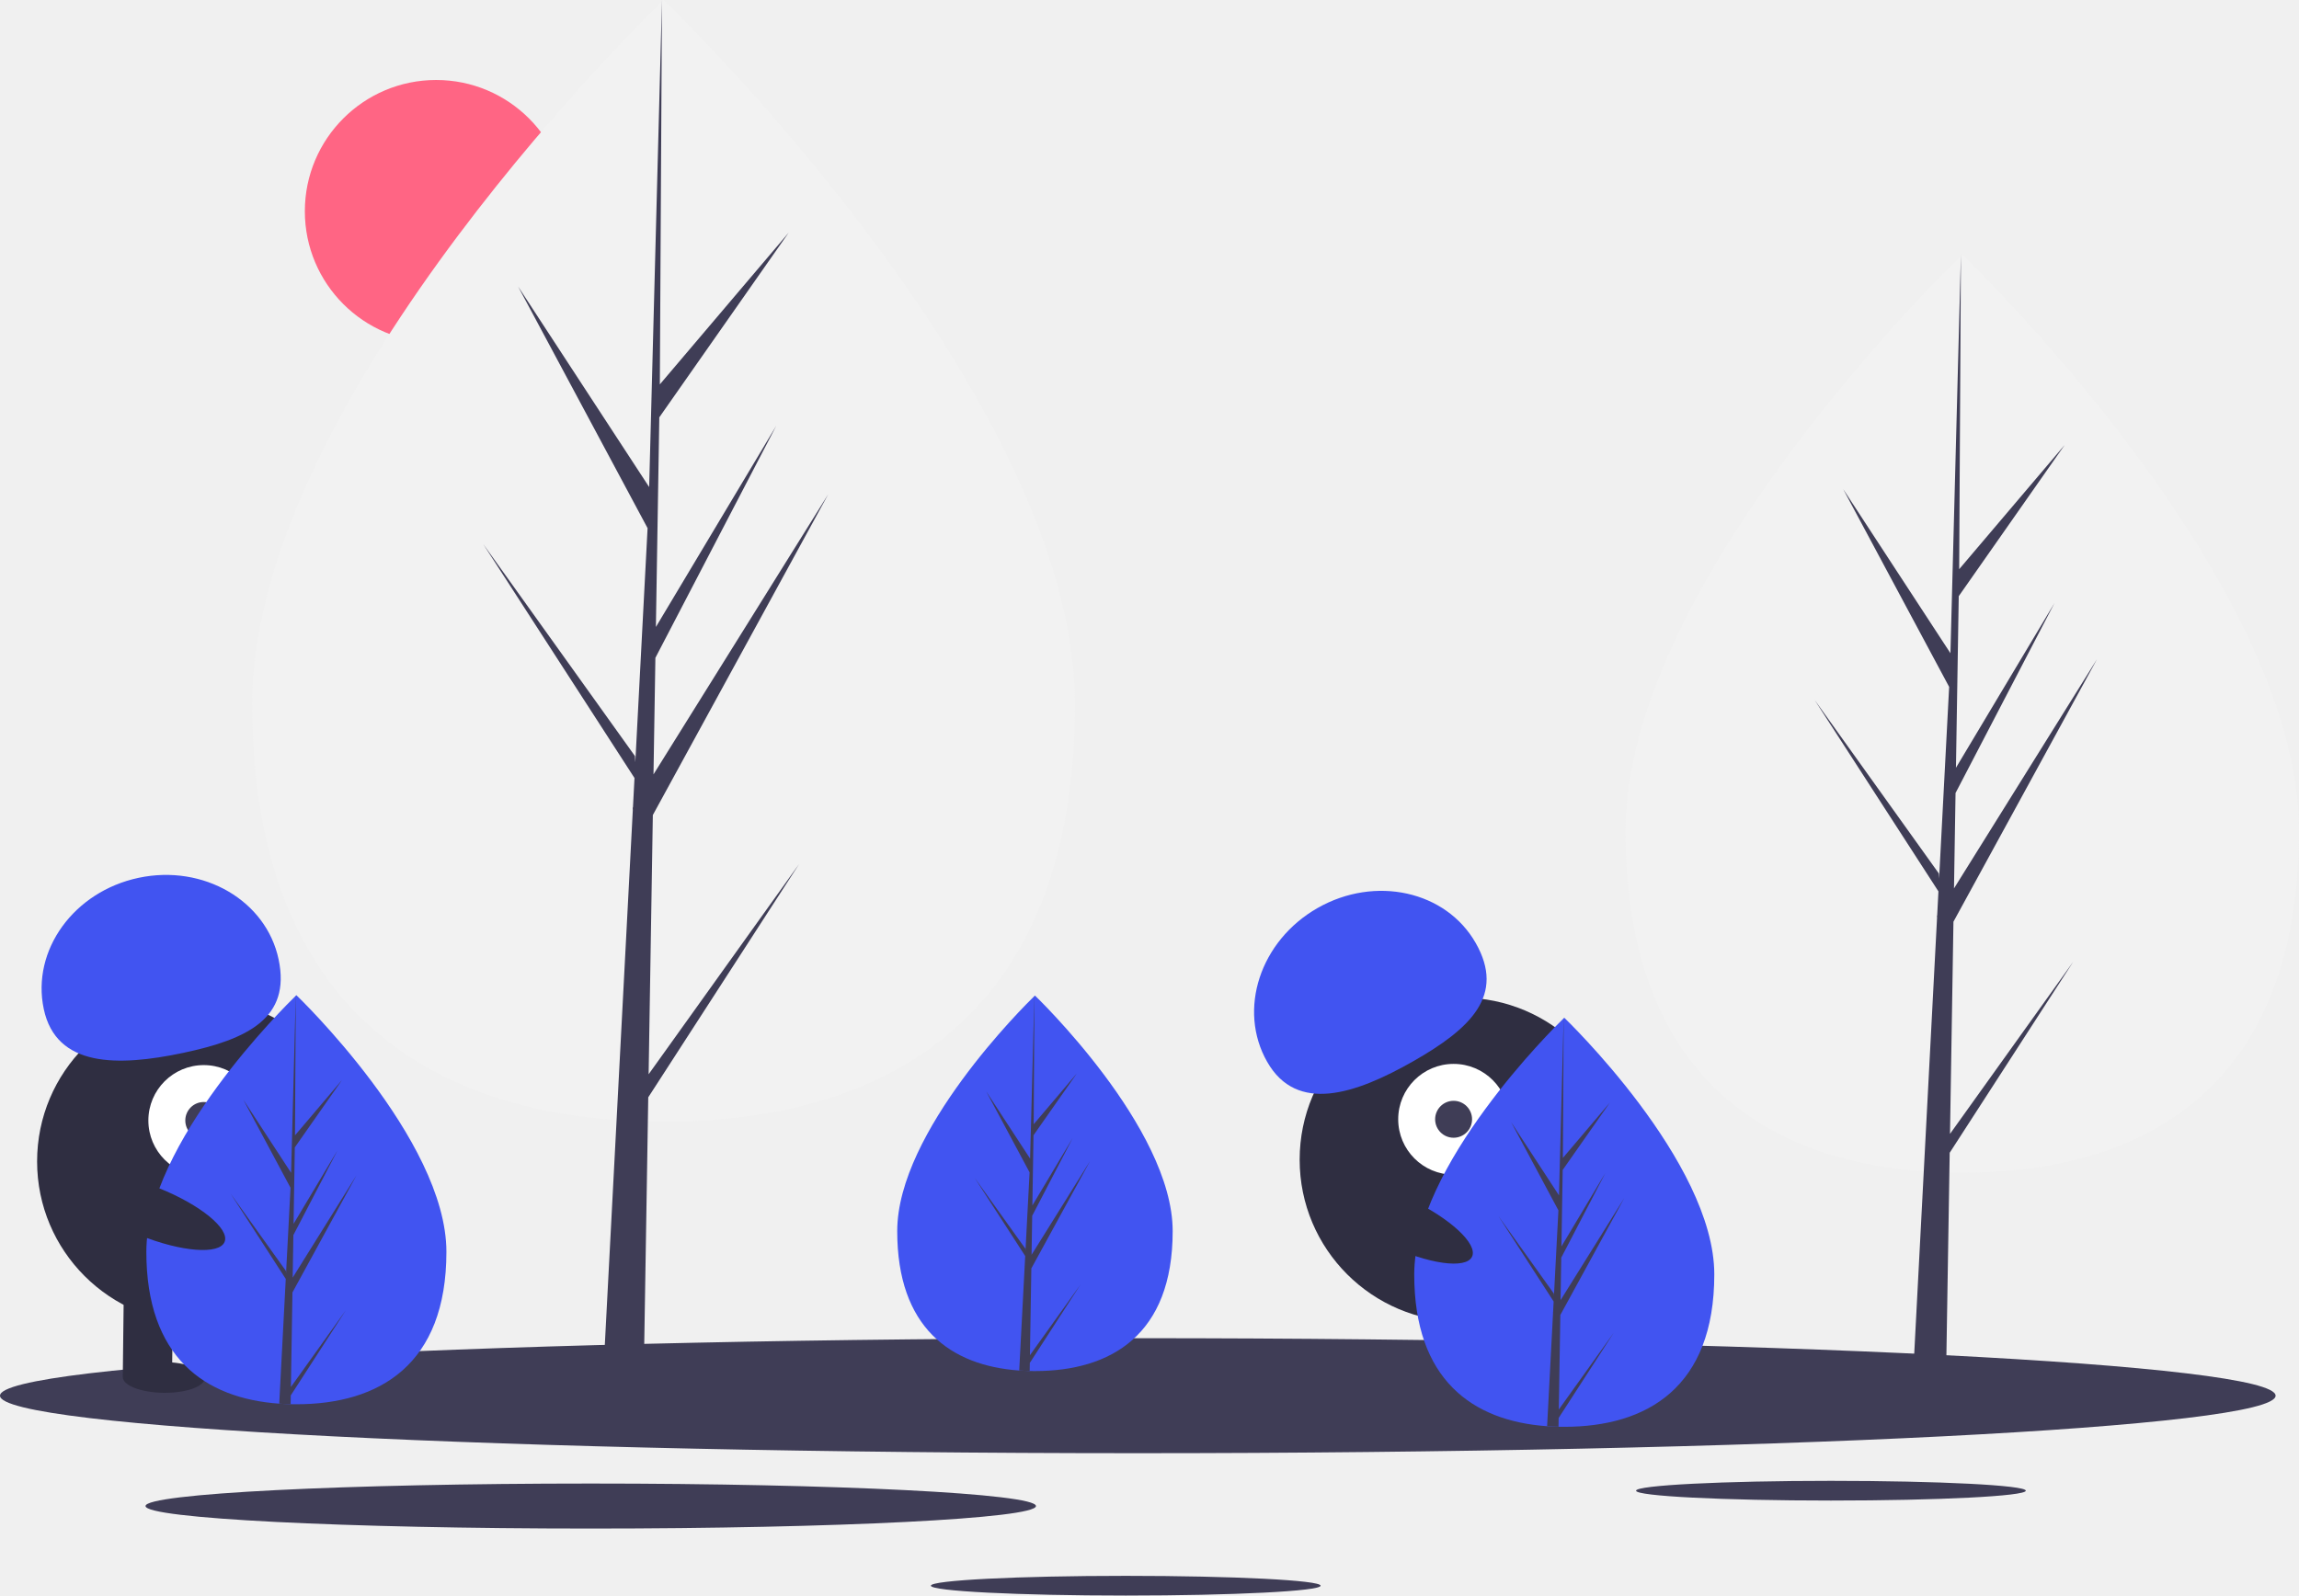
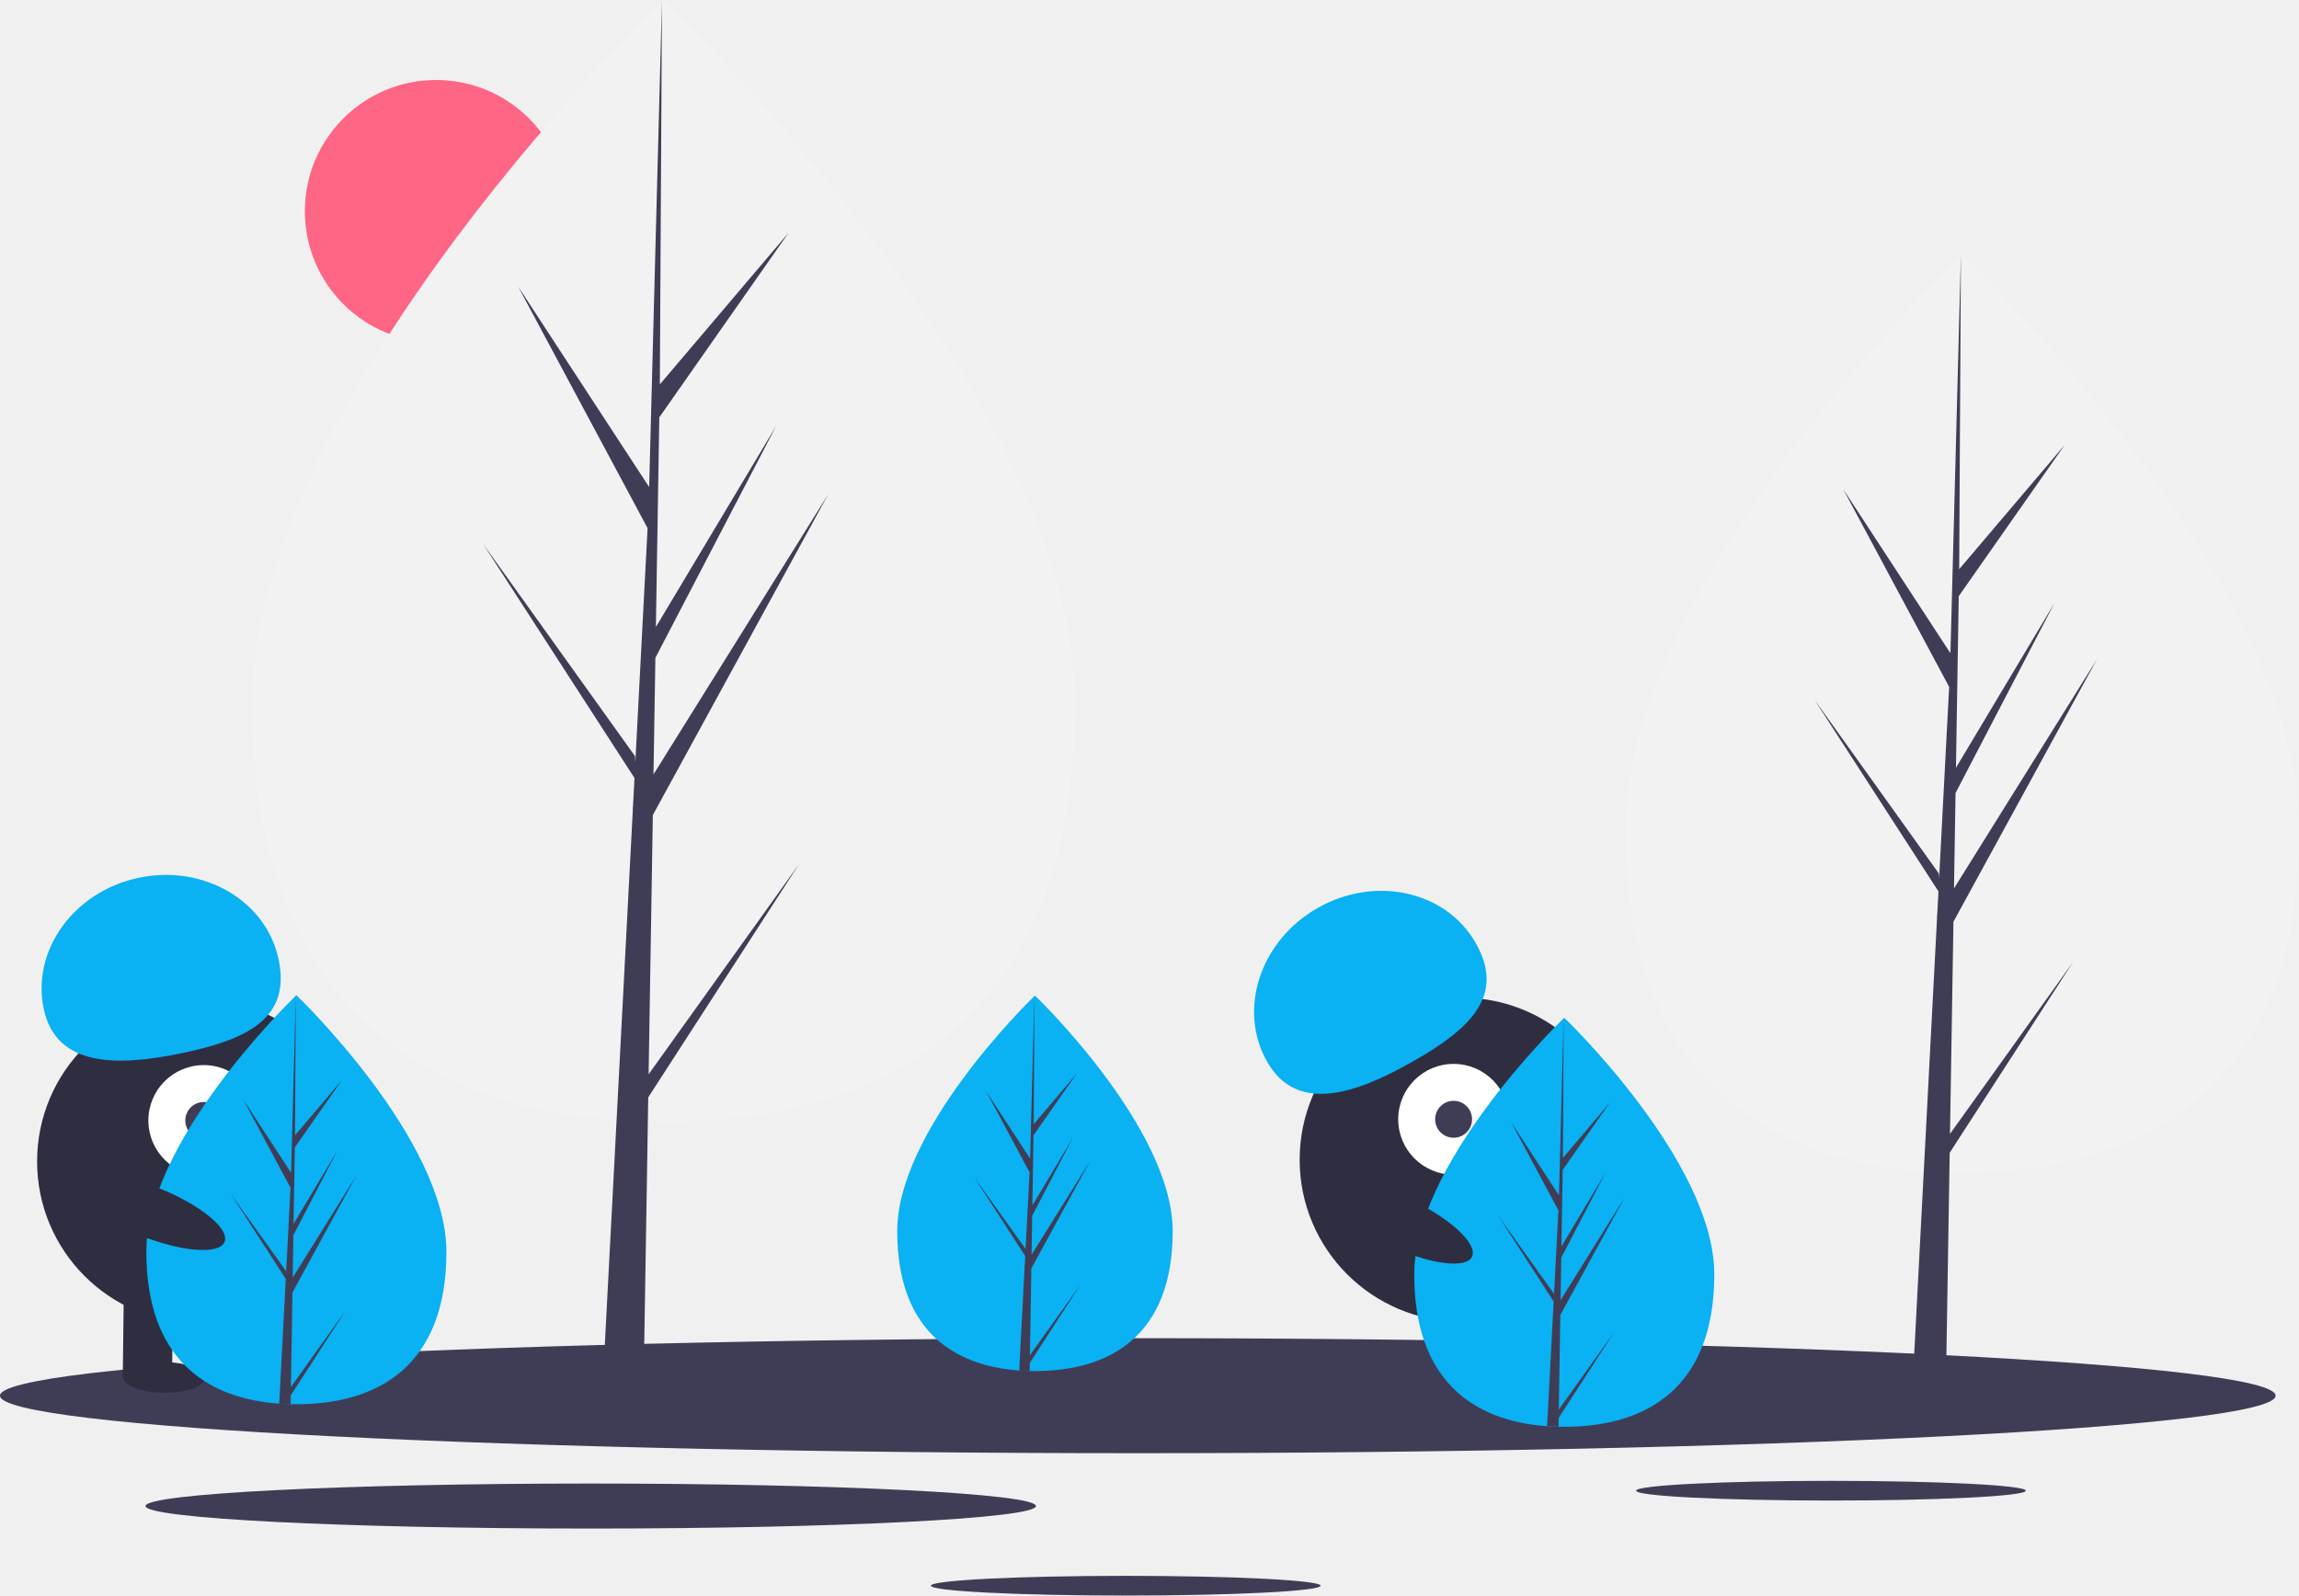
<svg xmlns="http://www.w3.org/2000/svg" id="a706cf1c-1654-439b-8fcf-310eb7aa0e00" data-name="Layer 1" width="1120.592" height="777.916" viewBox="0 0 1120.592 777.916">
  <circle cx="212.592" cy="103" r="64" fill="#ff6584" />
  <path d="M563.68,404.164c0,151.011-89.774,203.739-200.516,203.739S162.649,555.175,162.649,404.164,363.165,61.042,363.165,61.042,563.68,253.152,563.68,404.164Z" transform="translate(-39.70387 -61.04208)" fill="#f2f2f2" />
  <polygon points="316.156 523.761 318.21 397.378 403.674 241.024 318.532 377.552 319.455 320.725 378.357 207.605 319.699 305.687 319.699 305.687 321.359 203.481 384.433 113.423 321.621 187.409 322.658 0 316.138 248.096 316.674 237.861 252.547 139.704 315.646 257.508 309.671 371.654 309.493 368.625 235.565 265.329 309.269 379.328 308.522 393.603 308.388 393.818 308.449 394.99 293.29 684.589 313.544 684.589 315.974 535.005 389.496 421.285 316.156 523.761" fill="#3f3d56" />
  <path d="M1160.296,466.014c0,123.61-73.484,166.77-164.132,166.77s-164.132-43.16-164.132-166.77S996.165,185.152,996.165,185.152,1160.296,342.404,1160.296,466.014Z" transform="translate(-39.70387 -61.04208)" fill="#f2f2f2" />
  <polygon points="950.482 552.833 952.162 449.383 1022.119 321.4 952.426 433.154 953.182 386.639 1001.396 294.044 953.382 374.329 953.382 374.329 954.741 290.669 1006.369 216.952 954.954 277.514 955.804 124.11 950.467 327.188 950.906 318.811 898.414 238.464 950.064 334.893 945.173 428.327 945.027 425.847 884.514 341.294 944.844 434.608 944.232 446.293 944.123 446.469 944.173 447.428 931.764 684.478 948.343 684.478 950.332 562.037 1010.514 468.952 950.482 552.833" fill="#3f3d56" />
  <ellipse cx="554.592" cy="680.479" rx="554.592" ry="28.034" fill="#3f3d56" />
  <ellipse cx="892.445" cy="726.797" rx="94.989" ry="4.802" fill="#3f3d56" />
  <ellipse cx="548.72" cy="773.114" rx="94.989" ry="4.802" fill="#3f3d56" />
  <ellipse cx="287.944" cy="734.279" rx="217.014" ry="10.97" fill="#3f3d56" />
  <circle cx="97.084" cy="566.27" r="79" fill="#2f2e41" />
  <rect x="99.805" y="689.023" width="24" height="43" transform="translate(-31.32451 -62.31008) rotate(0.67509)" fill="#2f2e41" />
  <rect x="147.802" y="689.589" width="24" height="43" transform="translate(-31.31452 -62.87555) rotate(0.67509)" fill="#2f2e41" />
  <ellipse cx="119.546" cy="732.616" rx="7.5" ry="20" transform="translate(-654.1319 782.4795) rotate(-89.32491)" fill="#2f2e41" />
  <ellipse cx="167.554" cy="732.182" rx="7.5" ry="20" transform="translate(-606.2547 830.0553) rotate(-89.32491)" fill="#2f2e41" />
  <circle cx="99.319" cy="546.295" r="27" fill="#fff" />
  <circle cx="99.319" cy="546.295" r="9" fill="#3f3d56" />
-   <path d="M61.026,552.946c-6.042-28.641,14.688-57.265,46.3-63.934s62.138,11.143,68.18,39.784-14.978,38.93-46.591,45.599S67.068,581.587,61.026,552.946Z" transform="translate(-39.70387 -61.04208)" fill="#4154f1" />
-   <path d="M257.296,671.384c0,55.076-32.74,74.306-73.13,74.306q-1.404,0-2.803-.031c-1.871-.04-3.725-.129-5.556-.254-36.451-2.58-64.771-22.799-64.771-74.021,0-53.008,67.739-119.896,72.827-124.846l.009-.009c.196-.192.294-.285.294-.285S257.296,616.308,257.296,671.384Z" transform="translate(-39.70387 -61.04208)" fill="#4154f1" />
+   <path d="M61.026,552.946c-6.042-28.641,14.688-57.265,46.3-63.934s62.138,11.143,68.18,39.784-14.978,38.93-46.591,45.599S67.068,581.587,61.026,552.946Z" transform="translate(-39.70387 -61.04208)" fill="#0ab1f3" />
+   <path d="M257.296,671.384c0,55.076-32.74,74.306-73.13,74.306q-1.404,0-2.803-.031c-1.871-.04-3.725-.129-5.556-.254-36.451-2.58-64.771-22.799-64.771-74.021,0-53.008,67.739-119.896,72.827-124.846l.009-.009c.196-.192.294-.285.294-.285S257.296,616.308,257.296,671.384Z" transform="translate(-39.70387 -61.04208)" fill="#0ab1f3" />
  <path d="M181.502,737.265l26.747-37.374-26.814,41.477-.071,4.291c-1.871-.04-3.725-.129-5.556-.254l2.883-55.103-.022-.428.049-.08.272-5.204-26.881-41.58,26.965,37.677.062,1.105,2.179-41.633-23.013-42.966,23.294,35.658,2.268-86.314.009-.294v.285l-.379,68.064,22.911-26.983-23.004,32.847-.606,37.276L204.185,621.958l-21.48,41.259-.339,20.723,31.056-49.791-31.171,57.023Z" transform="translate(-39.70387 -61.04208)" fill="#3f3d56" />
  <circle cx="712.485" cy="565.415" r="79" fill="#2f2e41" />
  <rect x="741.777" y="691.824" width="24" height="43" transform="translate(-215.9946 191.864) rotate(-17.08345)" fill="#2f2e41" />
  <rect x="787.659" y="677.723" width="24" height="43" transform="matrix(0.95588, -0.29376, 0.29376, 0.95588, -209.8279, 204.7204)" fill="#2f2e41" />
  <ellipse cx="767.887" cy="732.003" rx="20" ry="7.5" transform="translate(-220.8593 196.8331) rotate(-17.08345)" fill="#2f2e41" />
  <ellipse cx="813.475" cy="716.946" rx="20" ry="7.5" transform="translate(-214.4248 209.561) rotate(-17.08345)" fill="#2f2e41" />
  <circle cx="708.522" cy="545.71" r="27" fill="#fff" />
  <circle cx="708.522" cy="545.71" r="9" fill="#3f3d56" />
-   <path d="M657.355,578.743c-14.49-25.433-3.478-59.016,24.594-75.009s62.576-8.341,77.065,17.093-2.391,41.644-30.463,57.637S671.845,604.176,657.355,578.743Z" transform="translate(-39.70387 -61.04208)" fill="#4154f1" />
-   <path d="M611.296,661.299c0,50.557-30.054,68.21-67.13,68.21q-1.288,0-2.573-.029c-1.718-.037-3.419-.119-5.1-.233-33.461-2.368-59.457-20.929-59.457-67.948,0-48.659,62.181-110.059,66.852-114.603l.008-.008c.18-.176.27-.262.27-.262S611.296,610.742,611.296,661.299Z" transform="translate(-39.70387 -61.04208)" fill="#4154f1" />
+   <path d="M657.355,578.743c-14.49-25.433-3.478-59.016,24.594-75.009s62.576-8.341,77.065,17.093-2.391,41.644-30.463,57.637S671.845,604.176,657.355,578.743Z" transform="translate(-39.70387 -61.04208)" fill="#0ab1f3" />
+   <path d="M611.296,661.299c0,50.557-30.054,68.21-67.13,68.21q-1.288,0-2.573-.029c-1.718-.037-3.419-.119-5.1-.233-33.461-2.368-59.457-20.929-59.457-67.948,0-48.659,62.181-110.059,66.852-114.603l.008-.008c.18-.176.27-.262.27-.262S611.296,610.742,611.296,661.299Z" transform="translate(-39.70387 -61.04208)" fill="#0ab1f3" />
  <path d="M541.72,721.774l24.553-34.307-24.614,38.074-.065,3.939c-1.718-.037-3.419-.119-5.1-.233l2.646-50.582-.02-.393.045-.074.249-4.777-24.675-38.168,24.753,34.585.057,1.014,2-38.217-21.125-39.44L541.806,625.928l2.082-79.232.008-.27v.262l-.348,62.48,21.031-24.769-21.117,30.152-.556,34.217,19.636-32.839-19.718,37.874-.311,19.023,28.508-45.706-28.614,52.344Z" transform="translate(-39.70387 -61.04208)" fill="#3f3d56" />
-   <path d="M875.296,682.384c0,55.076-32.74,74.306-73.13,74.306q-1.403,0-2.803-.031c-1.871-.04-3.725-.129-5.556-.254-36.451-2.58-64.771-22.799-64.771-74.021,0-53.008,67.739-119.896,72.827-124.846l.009-.009c.196-.192.294-.285.294-.285S875.296,627.308,875.296,682.384Z" transform="translate(-39.70387 -61.04208)" fill="#4154f1" />
+   <path d="M875.296,682.384c0,55.076-32.74,74.306-73.13,74.306q-1.403,0-2.803-.031c-1.871-.04-3.725-.129-5.556-.254-36.451-2.58-64.771-22.799-64.771-74.021,0-53.008,67.739-119.896,72.827-124.846l.009-.009c.196-.192.294-.285.294-.285S875.296,627.308,875.296,682.384Z" transform="translate(-39.70387 -61.04208)" fill="#0ab1f3" />
  <path d="M799.502,748.265l26.747-37.374-26.814,41.477-.071,4.291c-1.871-.04-3.725-.129-5.556-.254l2.883-55.103-.022-.428.049-.08.272-5.204L770.108,654.011l26.965,37.677.062,1.105,2.179-41.633-23.013-42.966,23.294,35.658,2.268-86.314.009-.294v.285l-.379,68.064,22.911-26.983-23.004,32.847-.606,37.276L822.185,632.958l-21.48,41.259-.339,20.723,31.056-49.791-31.171,57.023Z" transform="translate(-39.70387 -61.04208)" fill="#3f3d56" />
  <ellipse cx="721.517" cy="656.822" rx="12.4" ry="39.5" transform="translate(-220.8352 966.2232) rotate(-64.62574)" fill="#2f2e41" />
  <ellipse cx="112.517" cy="651.822" rx="12.4" ry="39.5" transform="translate(-574.0794 452.7137) rotate(-68.15829)" fill="#2f2e41" />
</svg>
